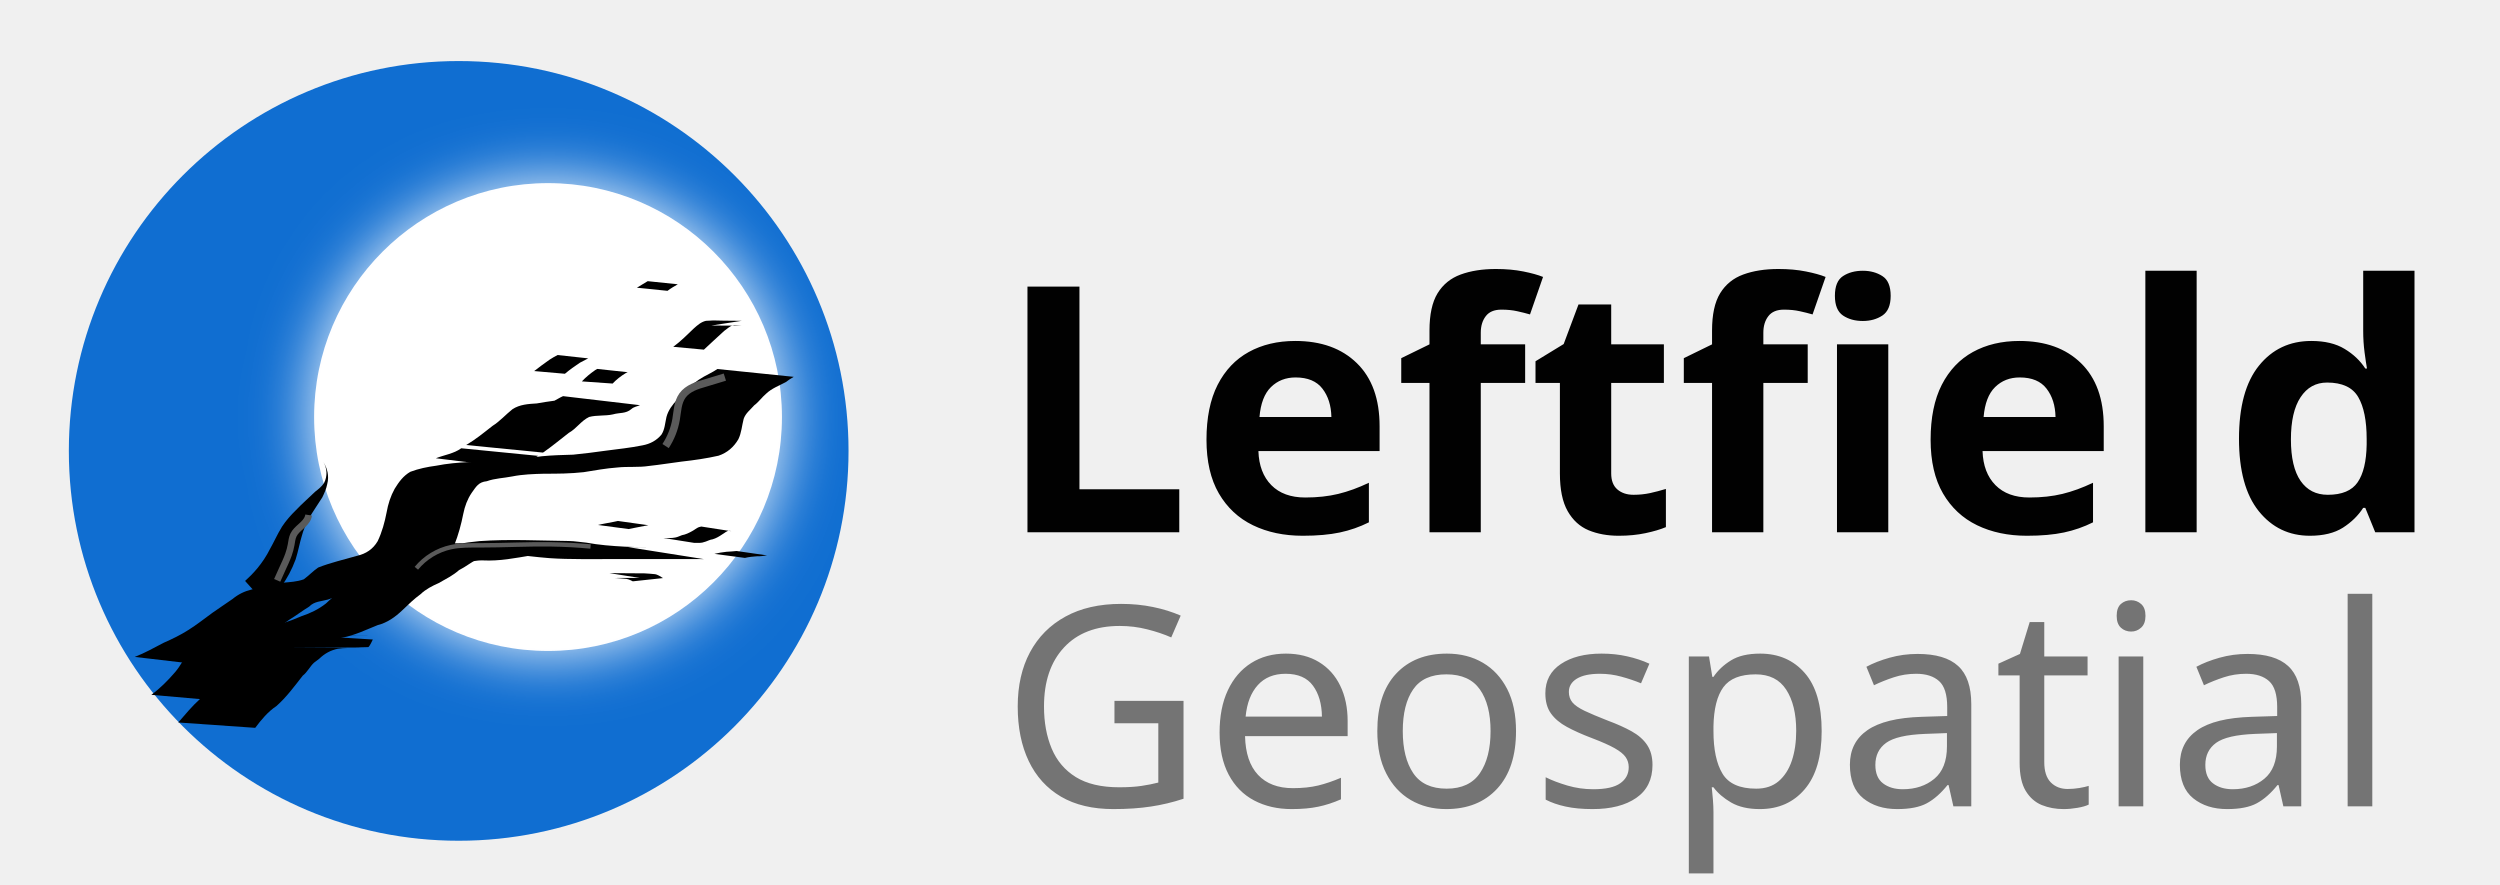
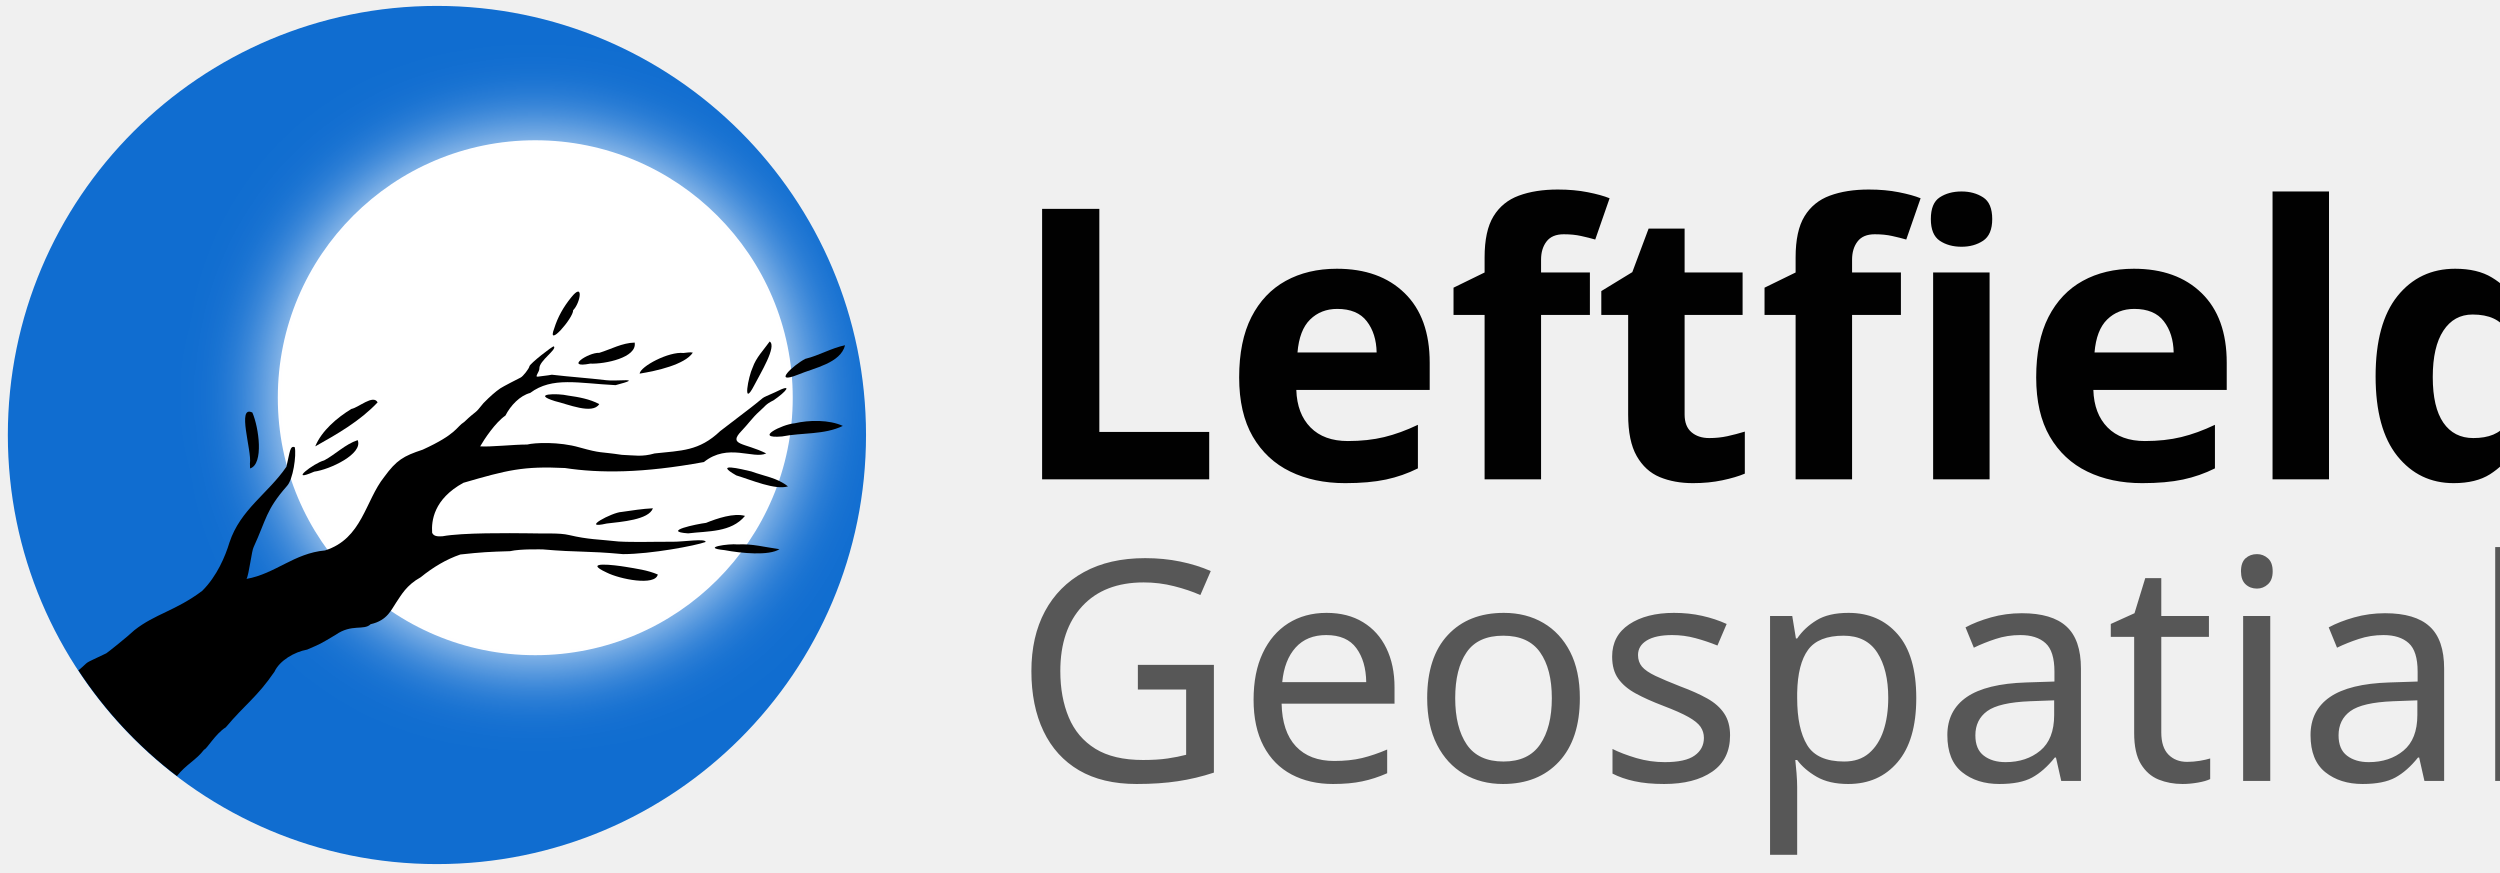
- <svg xmlns="http://www.w3.org/2000/svg" width="164mm" height="58mm" viewBox="0 0 164 58" version="1.1" id="svg37476">
+ <svg xmlns="http://www.w3.org/2000/svg" width="149mm" height="52mm" viewBox="0 0 149 52" version="1.1" id="svg37476">
  <defs id="defs37473">
    <rect x="240.456" y="31.67" width="472.702" height="174.771" id="rect62766" />
    <filter style="color-interpolation-filters:sRGB" id="filter48949" x="-0.164" y="-0.164" width="1.328" height="1.328">
      <feFlood flood-opacity="1" flood-color="rgb(255,255,255)" result="flood" id="feFlood48939" />
      <feComposite in="flood" in2="SourceGraphic" operator="in" result="composite1" id="feComposite48941" />
      <feGaussianBlur in="composite1" stdDeviation="4.1" result="blur" id="feGaussianBlur48943" />
      <feOffset dx="0" dy="0" result="offset" id="feOffset48945" />
      <feComposite in="SourceGraphic" in2="offset" operator="over" result="composite2" id="feComposite48947" />
    </filter>
    <rect x="240.456" y="31.67" width="281.51" height="83.28" id="rect62766-8" />
    <rect x="240.456" y="31.67" width="281.51" height="83.28" id="rect62766-4" />
    <rect x="240.456" y="31.67" width="453.934" height="139.582" id="rect62766-3" />
+     <filter style="color-interpolation-filters:sRGB" id="filter48949-4" x="-0.192" y="-0.192" width="1.384" height="1.384">
+       <feFlood flood-opacity="1" flood-color="rgb(255,255,255)" result="flood" id="feFlood48939-2" />
+       <feComposite in="flood" in2="SourceGraphic" operator="in" result="composite1" id="feComposite48941-8" />
+       <feGaussianBlur in="composite1" stdDeviation="4.8" result="blur" id="feGaussianBlur48943-6" />
+       <feOffset dx="0" dy="0" result="offset" id="feOffset48945-0" />
+       <feComposite in="SourceGraphic" in2="offset" operator="over" result="composite2" id="feComposite48947-9" />
+     </filter>
+     <filter style="color-interpolation-filters:sRGB" id="filter48949-0" x="-0.192" y="-0.192" width="1.384" height="1.384">
+       <feFlood flood-opacity="1" flood-color="rgb(255,255,255)" result="flood" id="feFlood48939-27" />
+       <feComposite in="flood" in2="SourceGraphic" operator="in" result="composite1" id="feComposite48941-0" />
+       <feGaussianBlur in="composite1" stdDeviation="4.8" result="blur" id="feGaussianBlur48943-0" />
+       <feOffset dx="0" dy="0" result="offset" id="feOffset48945-2" />
+       <feComposite in="SourceGraphic" in2="offset" operator="over" result="composite2" id="feComposite48947-8" />
+     </filter>
  </defs>
  <g id="layer1">
-     <circle style="fill:#106ed1;fill-opacity:1;stroke:none;stroke-width:1.905;stroke-dasharray:none;stroke-opacity:0.996" id="path38012" cx="30.09" cy="29.579" r="25.574" />
-     <circle style="fill:#ffffff;fill-opacity:0.996;stroke:none;stroke-width:1.965;stroke-dasharray:none;stroke-opacity:1;filter:url(#filter48949)" id="path47820" cx="66.454" cy="50.141" r="30" transform="matrix(0.5114905,0,0,0.5114905,1.960136,1.711178)" />
-     <path style="fill:#000000;fill-opacity:1;stroke:none;stroke-width:1.005;stroke-dasharray:none;stroke-opacity:1" id="path49365" d="m 13.867,43.68 c 0.633,-0.295 1.225,-0.673 1.867,-0.949 0.595,-0.206 1.094,-0.57 1.625,-0.89 0.53,-0.396 1.06,-0.79 1.599,-1.174 0.454,-0.275 0.874,-0.6 1.327,-0.876 0.322,-0.342 0.796,-0.341 1.219,-0.458 0.646,-0.236 1.339,-0.318 2.021,-0.38 0.536,0.01 1.02,-0.09 1.441,-0.431 0.237,-0.33 0.529,-0.618 0.92,-0.738 0.84,-0.215 1.676,-0.444 2.511,-0.677 0.69,-0.211 1.121,-0.739 1.413,-1.37 0.261,-0.658 0.446,-1.344 0.583,-2.038 0.098,-0.489 0.266,-0.948 0.545,-1.362 0.299,-0.416 0.451,-0.715 0.993,-0.768 0.538,-0.194 1.112,-0.204 1.666,-0.314 0.694,-0.139 1.402,-0.161 2.107,-0.179 0.866,0.002 1.725,-0.006 2.585,-0.102 0.735,-0.117 1.459,-0.252 2.203,-0.306 0.695,-0.076 1.401,0.006 2.09,-0.103 0.715,-0.076 1.423,-0.195 2.137,-0.285 0.811,-0.09 1.619,-0.205 2.416,-0.386 0.573,-0.192 0.998,-0.564 1.301,-1.078 0.206,-0.421 0.232,-0.891 0.349,-1.339 0.123,-0.37 0.444,-0.599 0.687,-0.884 0.295,-0.217 0.5,-0.523 0.778,-0.759 0.368,-0.356 0.859,-0.531 1.302,-0.77 0.337,-0.244 0.164,-0.129 0.518,-0.344 0,0 -5.01,-0.512 -5.01,-0.512 v 0 c -0.351,0.219 -0.175,0.116 -0.528,0.308 -0.48,0.244 -0.942,0.519 -1.324,0.906 -0.262,0.269 -0.534,0.527 -0.79,0.802 -0.308,0.327 -0.582,0.688 -0.698,1.13 -0.093,0.392 -0.104,0.813 -0.33,1.159 -0.32,0.386 -0.743,0.609 -1.237,0.701 -0.792,0.161 -1.597,0.244 -2.398,0.349 -0.717,0.104 -1.435,0.189 -2.155,0.263 -0.688,0.022 -1.377,0.035 -2.063,0.105 -0.74,0.081 -1.467,0.243 -2.209,0.308 -0.854,0.068 -1.711,0.04 -2.567,0.074 -0.722,0.032 -1.44,0.098 -2.15,0.238 -0.576,0.077 -1.146,0.192 -1.692,0.398 -0.461,0.264 -0.753,0.666 -1.029,1.115 -0.267,0.482 -0.431,0.999 -0.527,1.541 -0.125,0.65 -0.301,1.296 -0.587,1.895 -0.308,0.524 -0.762,0.826 -1.357,0.963 -0.852,0.248 -1.724,0.441 -2.55,0.769 -0.339,0.233 -0.614,0.531 -0.941,0.771 -0.449,0.163 -0.909,0.18 -1.383,0.224 -0.693,0.099 -1.376,0.245 -2.047,0.447 -0.468,0.115 -0.871,0.313 -1.244,0.621 -0.432,0.305 -0.878,0.591 -1.309,0.898 -0.53,0.382 -1.04,0.794 -1.596,1.14 -0.514,0.326 -1.058,0.591 -1.616,0.835 -0.624,0.325 -1.237,0.671 -1.895,0.926 0,0 5.029,0.589 5.029,0.589 z" />
-     <path style="fill:#000000;fill-opacity:1;stroke:none;stroke-width:1.005;stroke-dasharray:none;stroke-opacity:1" id="path52797" d="m 14.969,46.023 c 0.55,-0.488 1.074,-1.009 1.534,-1.584 0.291,-0.303 0.424,-0.718 0.669,-1.053 0.091,-0.125 0.214,-0.223 0.315,-0.34 0.317,-0.281 0.76,-0.322 1.161,-0.413 0.084,-0.014 0.169,-0.02 0.251,-0.043 0.969,-0.269 -0.502,0.078 0.468,-0.155 0.269,-0.064 0.539,-0.091 0.809,-0.155 0.771,-0.104 1.528,-0.269 2.284,-0.451 0.811,-0.151 1.557,-0.519 2.317,-0.822 0.638,-0.162 1.154,-0.534 1.623,-0.981 0.379,-0.361 0.76,-0.738 1.187,-1.045 0.336,-0.324 0.766,-0.545 1.191,-0.731 0.457,-0.262 0.94,-0.498 1.335,-0.85 0.451,-0.224 0.839,-0.553 1.291,-0.774 0.586,-0.154 1.203,-0.165 1.806,-0.179 0.094,-0.001 0.188,-0.002 0.282,-0.003 -0.194,-0.002 0.772,10e-4 0.579,10e-4 -8.2,0.004 -5.876,-0.002 -4.145,0.002 2.489,0.786 4.295,-0.087 6.51,-0.197 1.73,-0.059 4.085,-0.076 -4.095,-0.005 -0.121,10e-4 0.241,0.016 0.361,0.025 0.263,0.021 0.525,0.046 0.788,0.069 0.85,0.1 1.697,0.209 2.551,0.275 0.688,0.05 1.378,0.058 2.068,0.063 2.339,0.005 4.679,-0.002 7.018,-5.11e-4 0.346,2.71e-4 0.691,4.04e-4 1.037,5.11e-4 0,0 -4.992,-0.79 -4.992,-0.79 v 0 c -0.341,4.09e-4 -0.681,0.001 -1.022,0.002 -0.321,10e-4 -0.642,0.002 -0.962,0.003 -0.122,1.33e-4 -0.487,2.71e-4 -0.365,2.71e-4 5.023,-7.2e-5 6.105,10e-4 4.261,-5.12e-4 -0.696,5.12e-4 -1.392,0.002 -2.087,-0.03 -0.853,-0.045 -1.706,-0.111 -2.547,-0.266 -0.37,-0.029 -0.758,-0.102 -1.128,-0.106 -1.953,-0.023 -3.917,-0.132 -5.869,0.007 -1.902,0.174 -5.102,0.896 3.455,0.163 -2.226,-0.012 -4.453,-0.06 -6.678,0.021 -0.631,0.044 -1.29,0.086 -1.848,0.413 -0.437,0.281 -0.891,0.537 -1.308,0.845 -0.423,0.276 -0.854,0.538 -1.312,0.752 -0.431,0.239 -0.845,0.492 -1.202,0.837 -0.401,0.349 -0.8,0.7 -1.185,1.067 -0.481,0.374 -1.005,0.63 -1.584,0.822 -0.744,0.32 -1.506,0.59 -2.303,0.743 -0.761,0.177 -1.533,0.288 -2.3,0.435 -0.523,0.095 -1.029,0.251 -1.545,0.377 -0.474,0.142 -0.896,0.302 -1.196,0.724 -0.355,0.443 -0.588,0.965 -0.959,1.396 -0.469,0.546 -0.979,1.059 -1.559,1.488 0,0 5.042,0.443 5.042,0.443 z" />
-     <path style="fill:#000000;fill-opacity:1;stroke:none;stroke-width:1.005;stroke-dasharray:none;stroke-opacity:1" id="path52799" d="m 16.742,47.746 c 0.401,-0.535 0.831,-1.057 1.392,-1.429 0.663,-0.587 1.182,-1.299 1.724,-1.992 0.303,-0.231 0.463,-0.594 0.738,-0.849 0.007,-0.006 0.341,-0.258 0.344,-0.261 0.356,-0.342 0.743,-0.558 1.225,-0.657 0.441,-0.064 0.889,-0.054 1.333,-0.052 0.075,5.11e-4 0.299,0.002 0.225,0.002 -11.591,0.006 -0.816,0.013 0.431,-0.057 0.077,-0.004 0.282,-0.456 0.303,-0.5 0,0 -5.051,-0.31 -5.051,-0.31 v 0 c -0.039,0.03 -0.071,0.076 -0.118,0.091 -0.046,0.015 -0.194,-0.008 -0.146,-0.008 9.897,-0.03 2.695,0.016 -0.64,-0.003 -0.458,0.015 -0.921,0.038 -1.353,0.203 -0.467,0.206 -0.861,0.514 -1.245,0.849 -0.401,0.366 -0.708,0.819 -1.06,1.23 -0.493,0.692 -1.036,1.352 -1.729,1.857 -0.521,0.468 -0.962,1.009 -1.421,1.535 0,0 5.05,0.351 5.05,0.351 z" />
-     <path style="fill:#000000;fill-opacity:1;stroke:none;stroke-width:1.005;stroke-dasharray:none;stroke-opacity:1" id="path52801" d="m 35.622,29.689 c 0.585,-0.402 1.128,-0.859 1.69,-1.292 0.51,-0.282 0.807,-0.793 1.335,-1.044 0.514,-0.135 1.053,-0.054 1.567,-0.171 0.446,-0.129 0.834,-0.031 1.201,-0.346 0.161,-0.149 0.376,-0.173 0.569,-0.256 0,0 -5.047,-0.593 -5.047,-0.593 v 0 c -0.198,0.083 -0.372,0.203 -0.564,0.298 -0.388,0.054 -0.775,0.108 -1.161,0.18 -0.55,0.033 -1.124,0.067 -1.596,0.381 -0.447,0.353 -0.822,0.791 -1.31,1.095 -0.56,0.439 -1.11,0.892 -1.726,1.252 0,0 5.041,0.497 5.041,0.497 z" />
-     <path style="fill:#000000;fill-opacity:1;stroke:none;stroke-width:1.005;stroke-dasharray:none;stroke-opacity:1" id="path52803" d="m 30.258,29.407 c -0.497,0.36 -1.112,0.434 -1.666,0.655 0,0 5.01,0.619 5.01,0.619 v 0 c 0.599,-0.184 1.174,-0.428 1.697,-0.777 0,0 -5.041,-0.497 -5.041,-0.497 z" />
-     <path style="fill:#000000;fill-opacity:1;fill-rule:nonzero;stroke:none;stroke-width:0.135px;stroke-linecap:butt;stroke-linejoin:miter;stroke-opacity:1" d="m 16.756,38.866 c 0,0 0.68,0.758 0.68,0.758 0.659,-0.59 1.455,-1.563 1.957,-2.927 0.088,-0.277 0.154,-0.549 0.218,-0.818 0.059,-0.248 0.116,-0.489 0.186,-0.716 0.094,-0.353 0.237,-0.711 0.424,-1.082 0.272,-0.483 0.616,-0.965 0.923,-1.454 0.067,-0.14 0.131,-0.276 0.187,-0.419 0.06,-0.153 0.105,-0.298 0.133,-0.444 0.076,-0.279 0.069,-0.55 0.025,-0.777 -0.056,-0.292 -0.174,-0.522 -0.287,-0.691 0.115,0.172 0.206,0.413 0.214,0.699 0.006,0.224 -0.04,0.467 -0.158,0.689 -0.07,0.108 -0.158,0.207 -0.262,0.304 -0.097,0.09 -0.203,0.175 -0.319,0.265 -0.394,0.386 -0.841,0.767 -1.269,1.218 -0.331,0.322 -0.643,0.676 -0.906,1.074 -0.163,0.263 -0.303,0.534 -0.422,0.767 -0.138,0.271 -0.238,0.472 -0.357,0.68 -0.497,1 -1.158,1.682 -1.645,2.118 0,0 0.68,0.758 0.68,0.758 z" id="path52829" />
-     <path style="fill:#000000;fill-opacity:1;stroke:#5b5b5b;stroke-width:0.289;stroke-linecap:butt;stroke-linejoin:miter;stroke-dasharray:none;stroke-opacity:0.996" d="m 27.312,37.279 c 0.573,-0.701 1.39,-1.199 2.276,-1.388 0.613,-0.131 1.247,-0.116 1.873,-0.116 1.562,9.83e-4 3.124,-0.089 4.686,-0.066 0.866,0.013 1.731,0.06 2.593,0.141" id="path57131" />
-     <path style="fill:#000000;fill-opacity:1;stroke:#5b5b5b;stroke-width:0.494;stroke-linecap:butt;stroke-linejoin:miter;stroke-dasharray:none;stroke-opacity:0.996" d="m 43.662,29.262 c 0.347,-0.528 0.583,-1.128 0.69,-1.751 0.046,-0.269 0.068,-0.541 0.121,-0.809 0.053,-0.268 0.138,-0.534 0.297,-0.755 0.17,-0.237 0.417,-0.41 0.681,-0.536 0.264,-0.125 0.546,-0.206 0.826,-0.287 0.426,-0.124 0.851,-0.253 1.274,-0.386" id="path58799" />
-     <path style="fill:#000000;fill-opacity:1;stroke:#5b5b5b;stroke-width:0.442;stroke-linecap:butt;stroke-linejoin:miter;stroke-dasharray:none;stroke-opacity:0.996" d="m 18.184,38.072 c 0.107,-0.246 0.217,-0.491 0.329,-0.734 0.147,-0.317 0.298,-0.632 0.414,-0.961 0.074,-0.211 0.133,-0.427 0.172,-0.647 0.038,-0.213 0.058,-0.433 0.151,-0.629 0.107,-0.226 0.302,-0.395 0.488,-0.562 0.186,-0.167 0.375,-0.346 0.464,-0.579 0.022,-0.056 0.037,-0.115 0.046,-0.174" id="path59570" />
-     <path style="fill:#000000;fill-opacity:1;stroke:none;stroke-width:0.442;stroke-dasharray:none;stroke-opacity:1" id="path61143" d="m 37.059,24.518 c 0.314,-0.264 0.644,-0.502 0.986,-0.726 0.179,-0.096 0.358,-0.193 0.541,-0.283 0,0 -2.009,-0.219 -2.009,-0.219 v 0 c -0.178,0.099 -0.36,0.19 -0.527,0.306 -0.346,0.235 -0.674,0.493 -1.008,0.746 0,0 2.017,0.177 2.017,0.177 z" />
-     <path style="fill:#000000;fill-opacity:1;stroke:none;stroke-width:0.442;stroke-dasharray:none;stroke-opacity:1" id="path61401" d="m 40.19,25.16 c 0.248,-0.266 0.54,-0.491 0.851,-0.679 0.045,-0.021 0.09,-0.043 0.135,-0.064 0,0 -2.003,-0.216 -2.003,-0.216 v 0 c -0.044,0.027 -0.089,0.054 -0.133,0.081 -0.312,0.218 -0.61,0.458 -0.869,0.738 0,0 2.02,0.141 2.02,0.141 z" />
-     <path style="fill:#000000;fill-opacity:1;stroke:none;stroke-width:0.442;stroke-dasharray:none;stroke-opacity:1" id="path61403" d="m 46.175,22.938 c 0.448,-0.404 0.877,-0.829 1.33,-1.229 0.182,-0.119 0.347,-0.304 0.564,-0.361 0.064,-0.017 0.176,-0.007 0.24,-0.004 0.749,0.04 0.204,0.008 -1.64,0.01 0,0 1.983,-0.308 1.983,-0.308 v 0 c -2.234,-0.009 -1.454,-0.048 -2.341,2.7e-4 -0.316,0.07 -0.558,0.286 -0.794,0.497 -0.437,0.416 -0.863,0.851 -1.352,1.207 0,0 2.01,0.187 2.01,0.187 z" />
-     <path style="fill:#000000;fill-opacity:1;stroke:none;stroke-width:0.442;stroke-dasharray:none;stroke-opacity:1" id="path61405" d="m 41.234,34.706 c 0.339,-0.077 0.682,-0.126 1.022,-0.202 0.188,-0.037 0.095,-0.021 0.278,-0.049 0,0 -1.999,-0.28 -1.999,-0.28 v 0 c -0.18,0.036 -0.089,0.017 -0.274,0.058 -0.343,0.074 -0.691,0.119 -1.032,0.206 0,0 2.006,0.267 2.006,0.267 z" />
-     <path style="fill:#000000;fill-opacity:1;stroke:none;stroke-width:0.442;stroke-dasharray:none;stroke-opacity:1" id="path62030" d="m 45.531,35.612 c 0.18,-0.01 0.362,0.017 0.54,-0.018 0.034,-0.007 0.189,-0.055 0.227,-0.067 0.167,-0.055 0.265,-0.125 0.445,-0.147 0.237,-0.067 0.449,-0.198 0.651,-0.335 0.138,-0.073 0.272,-0.222 0.44,-0.228 0.05,-0.002 0.099,0.021 0.148,0.031 0,0 -1.978,-0.307 -1.978,-0.307 v 0 c -0.053,0.013 -0.108,0.021 -0.16,0.04 -0.159,0.061 -0.287,0.184 -0.437,0.26 -0.212,0.118 -0.43,0.226 -0.672,0.267 -0.146,0.05 -0.281,0.127 -0.435,0.153 -0.253,0.052 -0.512,0.032 -0.769,0.033 0,0 1.999,0.317 1.999,0.317 z" />
-     <path style="fill:#000000;fill-opacity:1;stroke:none;stroke-width:0.442;stroke-dasharray:none;stroke-opacity:1" id="path62032" d="m 48.868,36.6 c 0.257,-0.062 0.52,-0.091 0.784,-0.107 0.227,0.007 0.446,-0.028 0.669,-0.059 0,0 -1.996,-0.288 -1.996,-0.288 v 0 c -0.219,0.03 -0.44,0.031 -0.66,0.05 -0.27,0.029 -0.538,0.072 -0.802,0.137 0,0 2.006,0.267 2.006,0.267 z" />
-     <path style="fill:#000000;fill-opacity:1;stroke:none;stroke-width:0.442;stroke-dasharray:none;stroke-opacity:1" id="path62034" d="m 41.967,37.913 c 0.049,-5.12e-4 0.097,-10e-4 0.146,-0.002 -0.601,10e-4 -1.202,-0.002 -1.803,0.004 -0.06,5.11e-4 0.12,0.007 0.18,0.011 0.153,0.011 0.306,0.024 0.459,0.036 0.208,-0.002 0.383,0.081 0.563,0.173 0,0 1.981,-0.213 1.981,-0.213 v 0 c -0.179,-0.105 -0.347,-0.24 -0.561,-0.26 -0.215,-0.013 -0.434,-0.046 -0.649,-0.049 -0.716,-0.009 -1.432,-0.01 -2.148,-0.015 -0.055,-4.09e-4 -0.111,-0.001 -0.166,-0.002 0,0 1.997,0.316 1.997,0.316 z" />
-     <path style="fill:#000000;fill-opacity:1;stroke:none;stroke-width:0.442;stroke-dasharray:none;stroke-opacity:1" id="path62036" d="m 43.79,19.078 c 0.208,-0.169 0.447,-0.292 0.675,-0.429 0,0 -1.976,-0.204 -1.976,-0.204 v 0 c -0.237,0.143 -0.472,0.287 -0.71,0.429 0,0 2.01,0.204 2.01,0.204 z" />
-     <text xml:space="preserve" transform="matrix(0.2645833,0,0,0.2645833,1.750575,6.20273)" id="text62764" style="font-style:normal;font-variant:normal;font-weight:bold;font-stretch:normal;font-size:85.333px;line-height:1.25;font-family:'Segoe UI';-inkscape-font-specification:'Segoe UI, Bold';font-variant-ligatures:normal;font-variant-caps:normal;font-variant-numeric:normal;font-variant-east-asian:normal;letter-spacing:0px;word-spacing:0px;white-space:pre;shape-inside:url(#rect62766);display:inline;fill:#000000;fill-opacity:0.996;stroke:none">
-       <tspan x="240.457" y="108.534" id="tspan143151">Leftfield</tspan>
+     <text xml:space="preserve" transform="matrix(0.2645833,0,0,0.2645833,-3.541092,-0.1472699)" id="text62764" style="font-style:normal;font-variant:normal;font-weight:bold;font-stretch:normal;font-size:85.333px;line-height:1.25;font-family:'Segoe UI';-inkscape-font-specification:'Segoe UI, Bold';font-variant-ligatures:normal;font-variant-caps:normal;font-variant-numeric:normal;font-variant-east-asian:normal;letter-spacing:0px;word-spacing:0px;white-space:pre;shape-inside:url(#rect62766);display:inline;fill:#000000;fill-opacity:0.996;stroke:none">
+       <tspan x="240.457" y="108.534" id="tspan15137">Leftfield</tspan>
    </text>
-     <text xml:space="preserve" transform="matrix(0.2645833,0,0,0.2645833,2.021161,27.99116)" id="text62764-3" style="font-style:normal;font-variant:normal;font-weight:normal;font-stretch:normal;font-size:69.333px;line-height:1.25;font-family:'Segoe UI';-inkscape-font-specification:'Segoe UI, Normal';font-variant-ligatures:normal;font-variant-caps:normal;font-variant-numeric:normal;font-variant-east-asian:normal;letter-spacing:0px;word-spacing:0px;white-space:pre;shape-inside:url(#rect62766-3);display:inline;fill:#747474;fill-opacity:0.996;stroke:none">
-       <tspan x="240.457" y="94.122" id="tspan143153">Geospatial</tspan>
+     <text xml:space="preserve" transform="matrix(0.2645833,0,0,0.2645833,-3.270505,21.64116)" id="text62764-3" style="font-style:normal;font-variant:normal;font-weight:normal;font-stretch:normal;font-size:69.333px;line-height:1.25;font-family:'Segoe UI';-inkscape-font-specification:'Segoe UI, Normal';font-variant-ligatures:normal;font-variant-caps:normal;font-variant-numeric:normal;font-variant-east-asian:normal;letter-spacing:0px;word-spacing:0px;white-space:pre;shape-inside:url(#rect62766-3);display:inline;fill:#575757;fill-opacity:0.996;stroke:none">
+       <tspan x="240.457" y="94.122" id="tspan15139">Geospatial</tspan>
    </text>
+     <circle id="path64657" style="fill:#000000;stroke:#000000;stroke-width:0.265" cx="61.468" cy="32.32" r="0" />
+     <circle id="path64659" style="fill:#000000;stroke:#000000;stroke-width:0.265" cx="29.503" cy="25.881" r="0" />
+     <circle style="fill:#106dd0;fill-opacity:1;stroke:none;stroke-width:1.905;stroke-dasharray:none;stroke-opacity:0.996" id="path38012" cx="26.041" cy="25.926" r="25.574" />
+     <circle style="fill:#ffffff;fill-opacity:0.996;stroke:none;stroke-width:1.965;stroke-dasharray:none;stroke-opacity:1;filter:url(#filter48949-0)" id="path47820" cx="66.454" cy="50.141" r="30" transform="matrix(0.5114905,0,0,0.5114905,-2.088485,-1.942168)" />
+     <circle id="path64657-8" style="fill:#000000;stroke:#000000;stroke-width:0.265" cx="61.506" cy="32.56" r="0" />
+     <circle id="path64659-9" style="fill:#000000;stroke:#000000;stroke-width:0.265" cx="29.54" cy="26.12" r="0" />
+     <g id="path64675" transform="translate(-0.8736234,-0.2588993)" />
+     <path style="color:#000000;fill:#000000;stroke-width:1.33;-inkscape-stroke:none" d="m 44.856,21.91 c -0.245,0.501 -0.628,2.453 0.091,1.066 0.348,-0.683 1.377,-2.346 0.925,-2.622 -0.359,0.506 -0.811,0.956 -1.016,1.557 z" id="path13191" />
+     <path style="color:#000000;fill:#000000;stroke-width:1.33;-inkscape-stroke:none" d="m 47.349,25.23 c -0.736,0.062 -2.468,0.931 -0.742,0.783 1.201,-0.238 2.509,-0.088 3.626,-0.629 -0.808,-0.374 -2.004,-0.359 -2.885,-0.153 z" id="path13189" />
+     <path style="color:#000000;fill:#000000;stroke-width:1.33;-inkscape-stroke:none" d="m 44.78,28.098 c -0.606,-0.143 -2.296,-0.558 -0.895,0.237 0.928,0.282 2.312,0.884 3.077,0.654 -0.638,-0.515 -1.438,-0.614 -2.183,-0.891 z" id="path13187" />
+     <path style="color:#000000;fill:#000000;stroke-width:1.33;-inkscape-stroke:none" d="m 37.273,33.782 c -0.598,-0.099 -2.634,-0.36 -1.116,0.341 0.791,0.401 2.899,0.815 3.047,0.117 -0.615,-0.263 -1.278,-0.347 -1.931,-0.458 z" id="path13185" />
+     <path style="color:#000000;fill:#000000;stroke-width:1.33;-inkscape-stroke:none" d="m 43.967,32.448 c -0.525,-0.062 -2.261,0.195 -0.783,0.34 0.995,0.188 2.648,0.348 3.274,-0.057 -0.832,-0.111 -1.643,-0.336 -2.492,-0.283 z" id="path13183" />
+     <path style="color:#000000;fill:#000000;stroke-width:1.33;-inkscape-stroke:none" d="m 42.081,31.163 c -0.556,0.07 -2.689,0.509 -1.07,0.626 1.171,-0.146 2.565,-0.041 3.392,-1.042 -0.664,-0.189 -1.668,0.151 -2.322,0.416 z" id="path13181" />
+     <path style="color:#000000;fill:#000000;stroke-width:1.33;-inkscape-stroke:none" d="m 37.047,30.512 c -0.555,0.018 -2.517,1.065 -0.887,0.69 0.871,-0.104 2.507,-0.218 2.754,-0.908 -0.626,0.028 -1.249,0.13 -1.867,0.218 z" id="path13179" />
+     <path style="color:#000000;fill:#000000;stroke-width:1.33;-inkscape-stroke:none" d="m 42.922,25.695 c -1.262,1.2 -2.317,1.156 -3.907,1.33 -0.761,0.217 -1.19,0.111 -1.95,0.084 -1.4,-0.209 -1.169,-0.065 -2.531,-0.444 -1.214,-0.351 -2.672,-0.284 -3.111,-0.171 -0.767,-0.004 -2.244,0.155 -2.804,0.109 0.236,-0.417 0.908,-1.43 1.504,-1.834 0.306,-0.601 0.866,-1.19 1.475,-1.349 1.318,-0.988 2.887,-0.572 5.092,-0.465 1.814,-0.477 0.009,-0.209 -0.558,-0.295 -1.114,-0.131 -2.129,-0.196 -3.243,-0.327 -0.263,0.054 -0.618,0.079 -0.833,0.115 -0.215,0.035 0.101,-0.292 0.091,-0.488 -0.023,-0.456 1.083,-1.149 0.859,-1.315 -0.056,-0.042 -1.429,1.029 -1.453,1.187 -0.022,0.145 -0.384,0.603 -0.521,0.669 -0.137,0.066 -1.07,0.546 -1.215,0.646 -0.146,0.1 -0.298,0.219 -0.463,0.364 -0.165,0.145 -0.343,0.314 -0.538,0.514 -0.595,0.747 -0.31,0.328 -1.154,1.128 -0.474,0.294 -0.413,0.707 -2.471,1.648 -1.151,0.38 -1.557,0.622 -2.287,1.619 -1.14,1.425 -1.315,3.69 -3.533,4.386 -1.846,0.167 -2.962,1.392 -4.679,1.697 0.145,-0.238 0.314,-1.72 0.426,-1.899 0.765,-1.663 0.721,-2.198 1.978,-3.631 0.376,-0.387 0.575,-1.847 0.473,-2.317 -0.289,-0.126 -0.291,0.292 -0.499,1.163 -1.093,1.598 -2.747,2.546 -3.396,4.519 -0.241,0.801 -0.742,2.008 -1.626,2.88 -1.578,1.185 -2.812,1.372 -4.04,2.343 -0.371,0.356 -1.629,1.36 -1.673,1.376 -1.527,0.736 -0.879,0.362 -1.661,1.018 1.587,2.416 3.572,4.545 5.87,6.297 0.558,-0.703 1.142,-0.941 1.623,-1.577 0.129,0.009 0.68,-0.954 1.288,-1.325 1.175,-1.397 1.863,-1.795 2.905,-3.319 0.3,-0.653 1.176,-1.176 1.949,-1.316 0.829,-0.363 0.697,-0.284 1.699,-0.882 0.958,-0.67 1.683,-0.234 2.081,-0.631 1.008,-0.223 1.237,-0.88 1.531,-1.304 0.294,-0.424 0.586,-1.012 1.455,-1.495 0.725,-0.589 1.514,-1.065 2.361,-1.355 1.266,-0.139 1.701,-0.16 2.962,-0.198 0.657,-0.149 1.903,-0.099 1.932,-0.107 2.209,0.191 2.557,0.076 4.801,0.283 1.662,-0.001 4.325,-0.504 4.925,-0.724 0.011,-0.225 -1.303,-0.01 -1.954,-0.014 -1.079,-0.006 -2.323,0.039 -3.237,-0.015 -1.223,-0.134 -1.792,-0.114 -2.94,-0.383 -0.616,-0.144 -1.389,-0.073 -2.449,-0.105 -1.09,-0.011 -3.918,-0.044 -5.105,0.177 -0.183,-1.38e-4 -0.498,0.05 -0.615,-0.203 -0.052,-0.716 0.092,-2.012 1.862,-2.984 2.613,-0.759 3.553,-1.002 6.054,-0.881 2.06,0.314 4.634,0.314 8.28,-0.356 1.438,-1.153 2.94,-0.151 3.716,-0.514 -1.295,-0.652 -2.323,-0.467 -1.457,-1.358 0.346,-0.356 0.656,-0.8 1.035,-1.134 0.379,-0.334 0.373,-0.435 0.857,-0.673 0.731,-0.501 1.241,-1.067 0.098,-0.483 -1.041,0.472 -0.417,0.127 -1.529,0.979 z" id="path13177" />
+     <path style="color:#000000;fill:#000000;stroke-width:1.33;-inkscape-stroke:none" d="m 35.721,21.028 c -0.682,-0.029 -2.097,0.949 -0.544,0.644 0.875,0.034 2.805,-0.358 2.65,-1.254 -0.748,0.017 -1.411,0.395 -2.106,0.61 z" id="path13175" />
+     <path style="color:#000000;fill:#000000;stroke-width:1.33;-inkscape-stroke:none" d="m 33.032,19.573 c -0.482,1.244 1.152,-0.629 1.127,-1.084 0.435,-0.434 0.654,-1.734 -0.126,-0.751 -0.449,0.558 -0.789,1.15 -1.001,1.835 z" id="path13173" />
+     <path style="color:#000000;fill:#000000;stroke-width:1.33;-inkscape-stroke:none" d="m 40.737,21.039 c -0.879,-0.1 -2.569,0.798 -2.616,1.229 0.997,-0.157 2.703,-0.538 3.172,-1.252 -0.184,-0.043 -0.372,0.012 -0.556,0.022 z" id="path13171" />
+     <path style="color:#000000;fill:#000000;stroke-width:1.33;-inkscape-stroke:none" d="m 33.857,23.576 c -0.643,-0.15 -2.225,-0.117 -0.778,0.332 0.755,0.176 2.239,0.818 2.636,0.176 -0.568,-0.303 -1.225,-0.419 -1.858,-0.508 z" id="path13169" />
+     <path style="color:#000000;fill:#000000;stroke-width:1.33;-inkscape-stroke:none" d="m 19.312,27.442 c -0.618,0.164 -2.175,1.364 -0.584,0.668 0.922,-0.12 2.928,-1.058 2.589,-1.878 -0.754,0.252 -1.316,0.846 -2.004,1.211 z" id="path13167" />
+     <path style="color:#000000;fill:#000000;stroke-width:1.33;-inkscape-stroke:none" d="m 14.904,27.919 c 0.829,-0.256 0.524,-2.442 0.137,-3.331 -0.95,-0.47 -0.024,2.273 -0.145,3.036 l 0.008,0.296 z" id="path13165" />
+     <path style="color:#000000;fill:#000000;stroke-width:1.33;-inkscape-stroke:none" d="m 20.945,24.372 c -0.853,0.52 -1.774,1.298 -2.156,2.232 1.324,-0.741 2.666,-1.511 3.717,-2.623 -0.262,-0.492 -1.143,0.318 -1.561,0.391 z" id="path13163" />
+     <path style="color:#000000;fill:#000000;stroke-width:1.33;-inkscape-stroke:none" d="m 47.994,21.388 c -0.723,0.377 -1.993,1.562 -0.432,0.941 0.98,-0.406 2.536,-0.685 2.804,-1.753 -0.808,0.165 -1.557,0.615 -2.372,0.812 z" id="path1300-6-6" />
  </g>
</svg>
